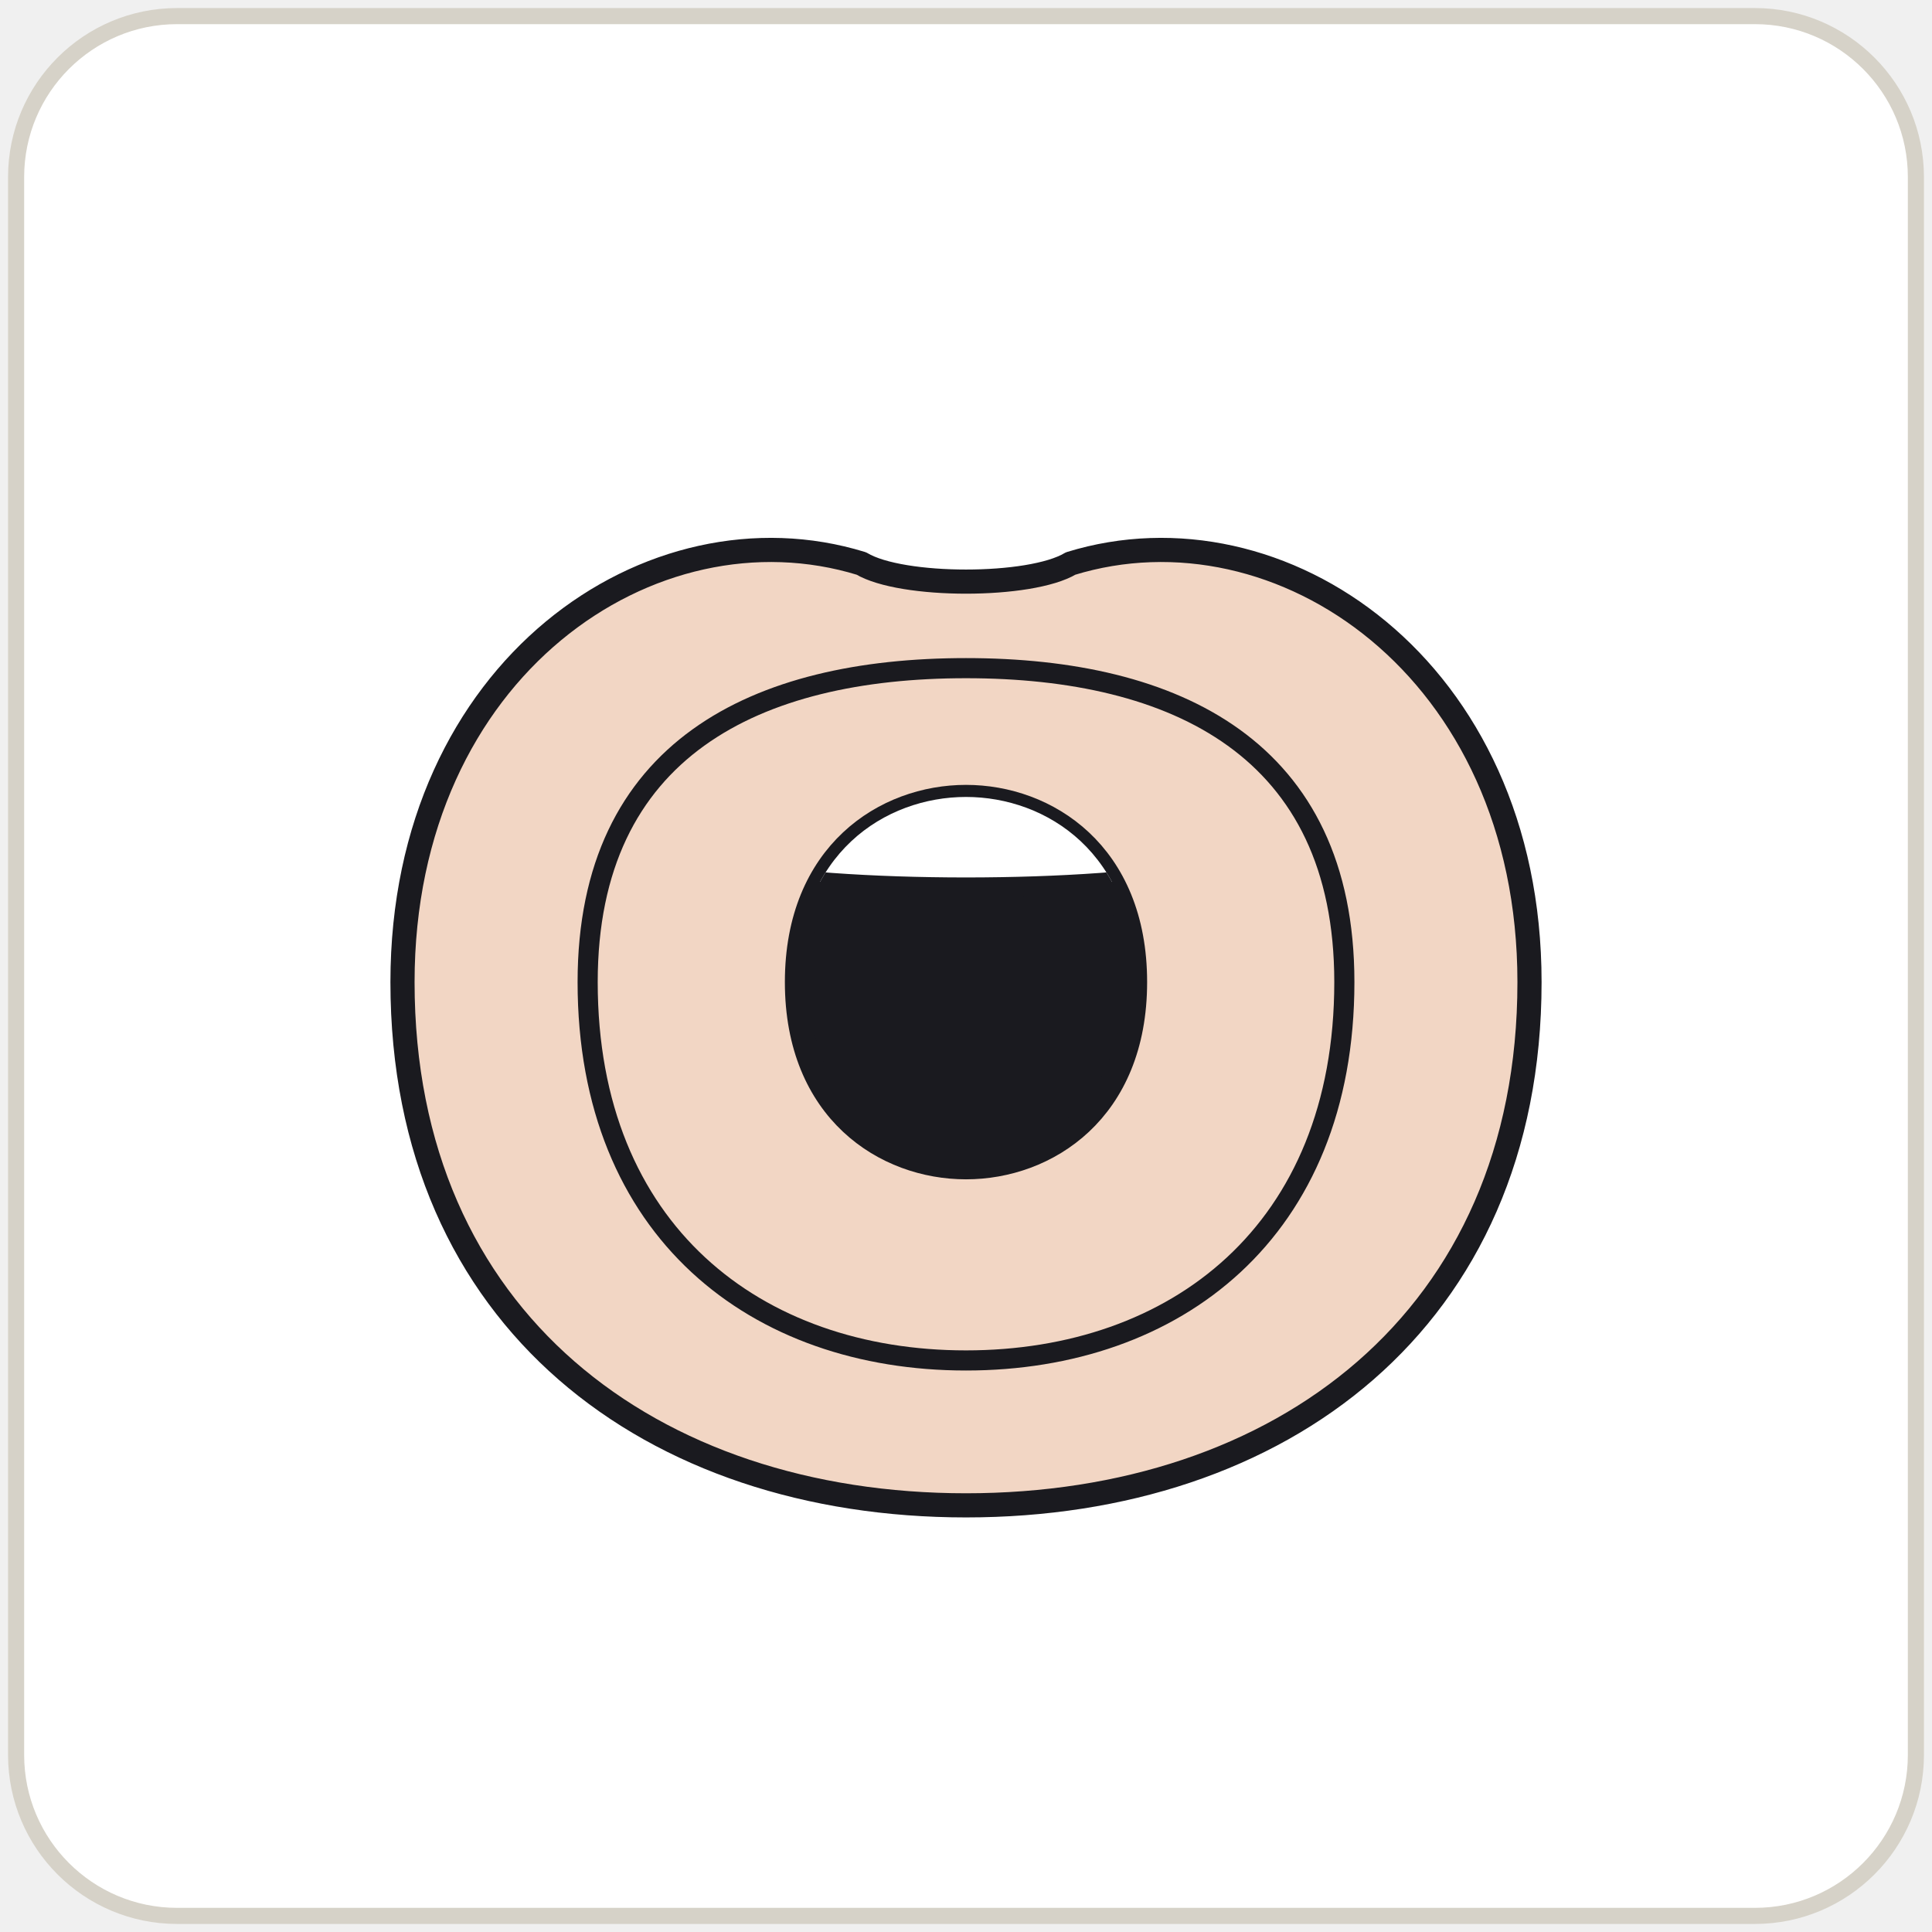
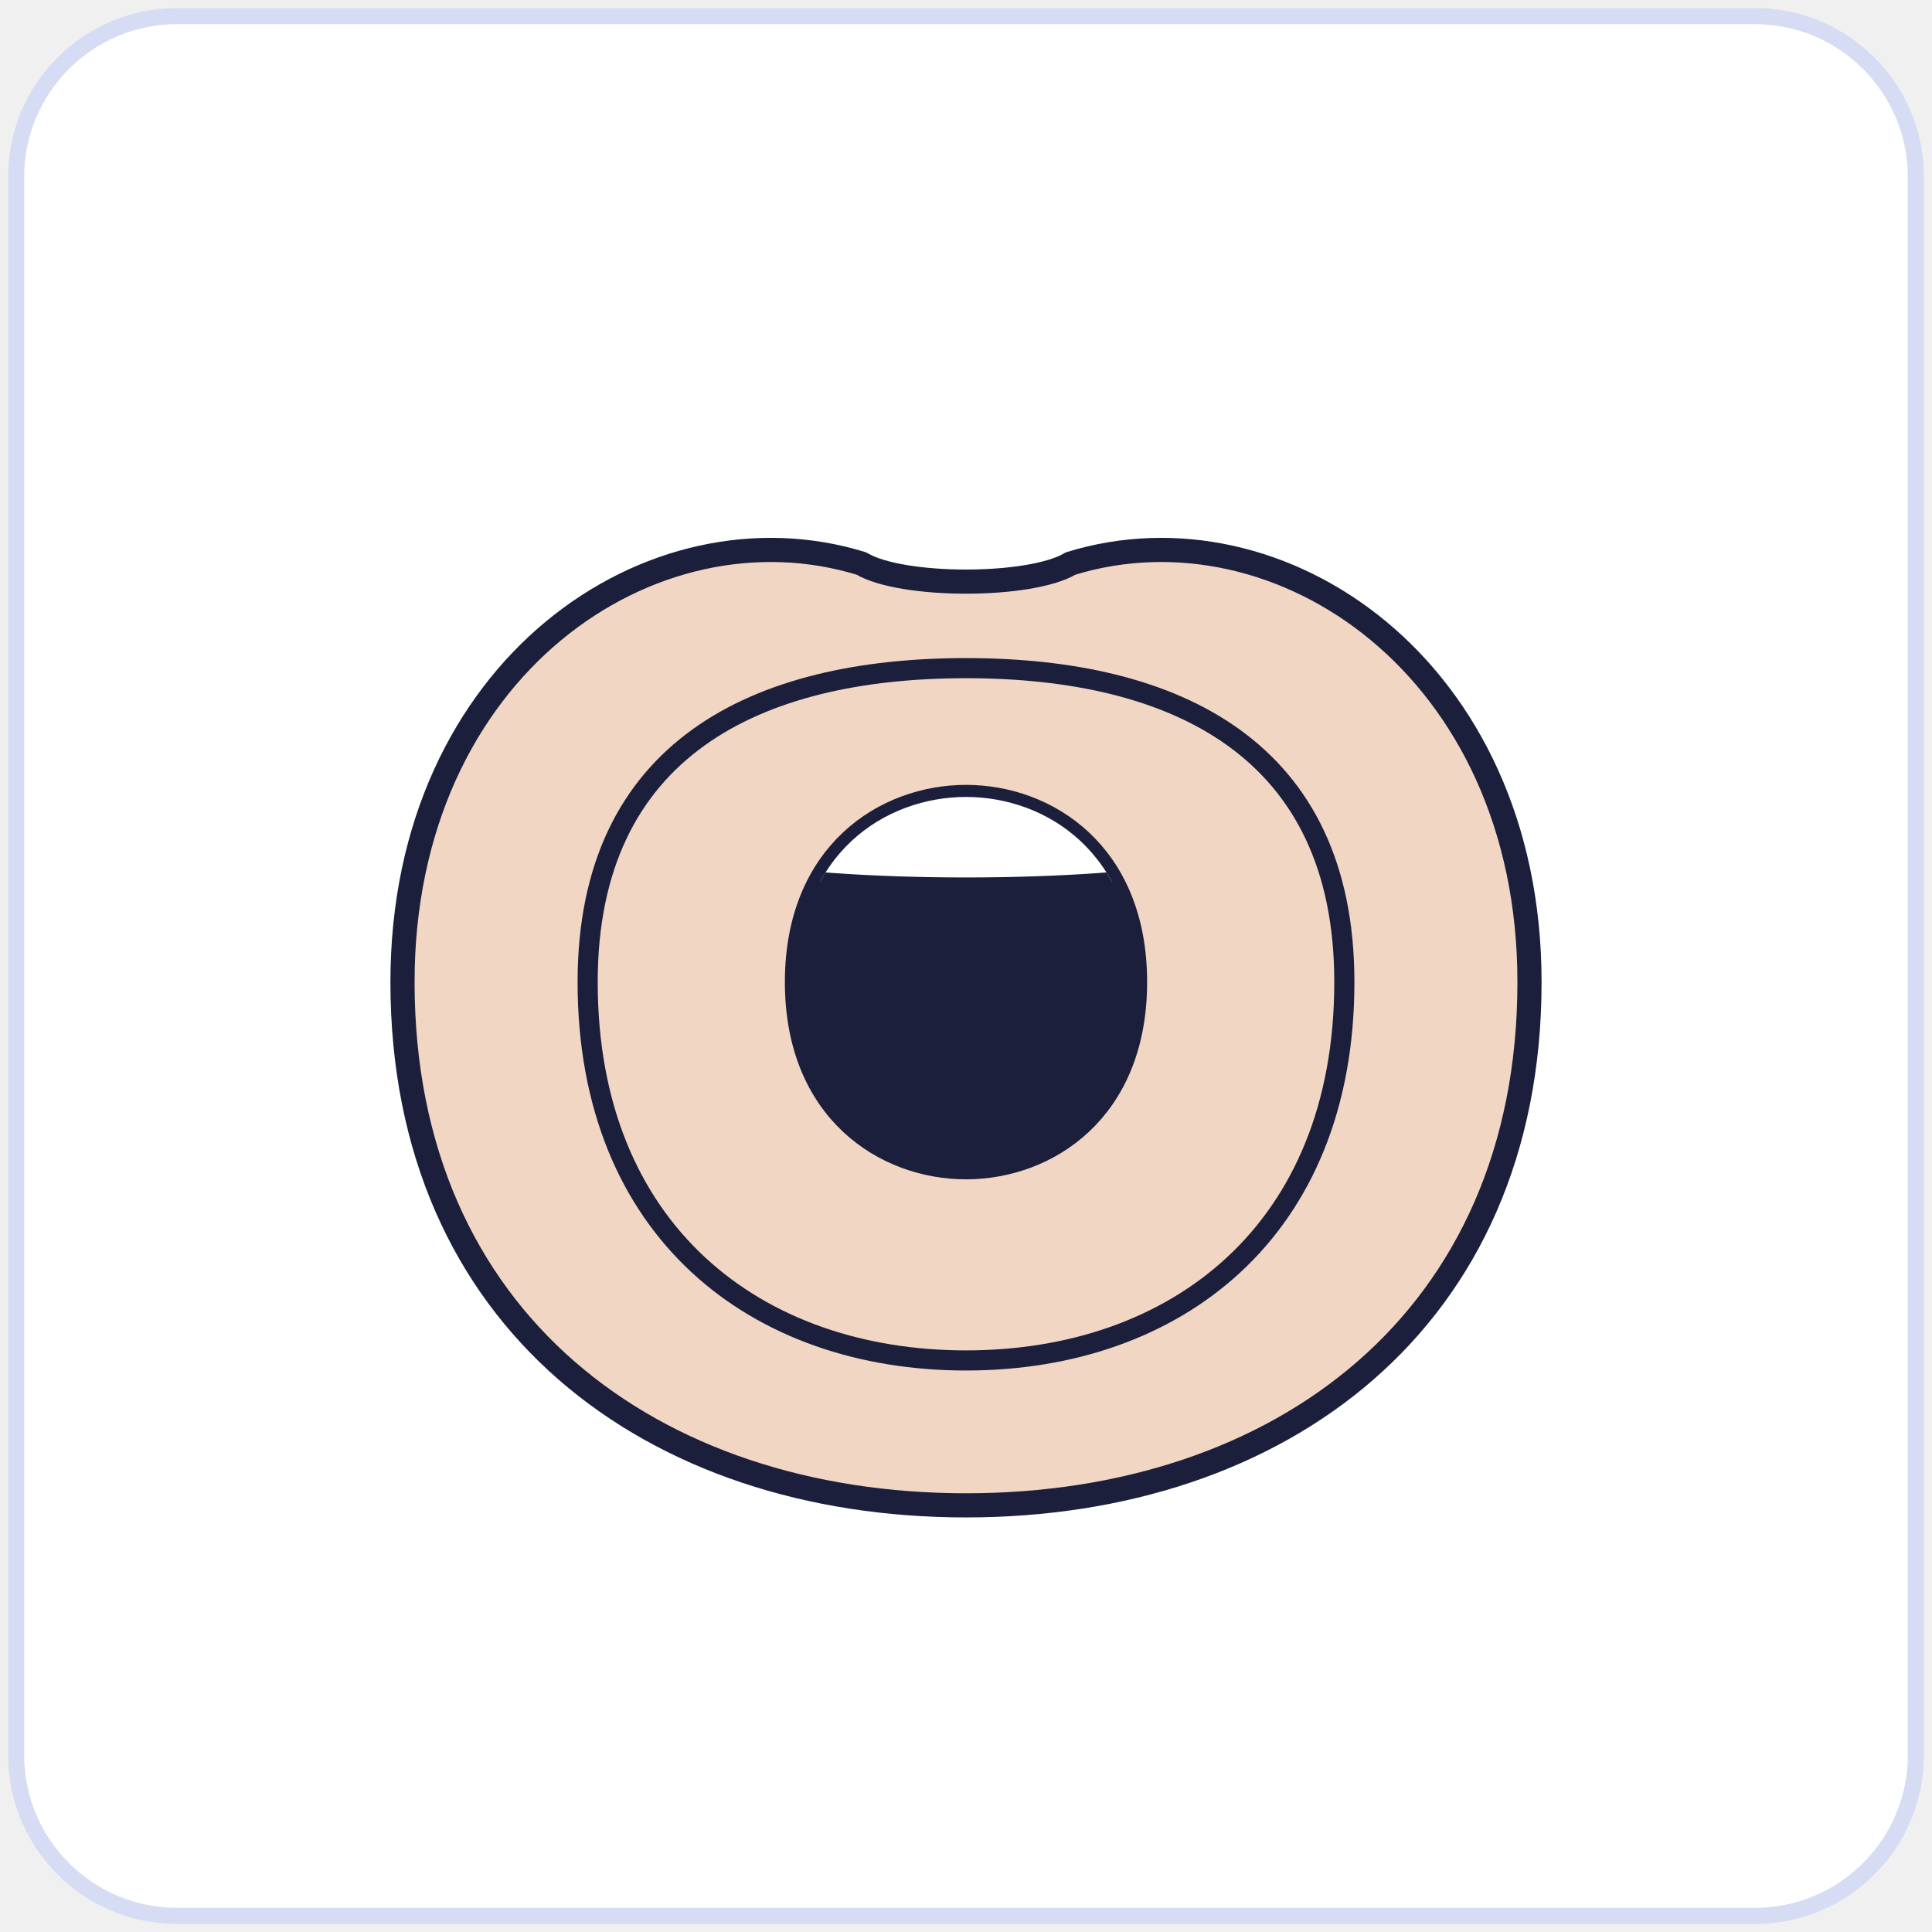
<svg xmlns="http://www.w3.org/2000/svg" viewBox="0 0 240 240" role="img" aria-labelledby="title">
  <defs>
    <clipPath id="panel">
      <rect x="2" y="2" width="236" height="236" rx="20" />
    </clipPath>
    <clipPath id="opening">
      <path d="M99 122 C99 106 110 99 120 99 C130 99 141 106 141 122 C141 138 130 145 120 145 C110 145 99 138 99 122 Z" />
    </clipPath>
  </defs>
  <rect x="2" y="2" width="236" height="236" rx="20" fill="#ffffff" />
-   <g clip-path="url(#panel)" stroke="#1a1a1f" stroke-width="3" stroke-linejoin="round" stroke-linecap="round">
+   <g clip-path="url(#panel)" stroke="#1b1f3b" stroke-width="3" stroke-linejoin="round" stroke-linecap="round">
    <path fill="#f2d6c4" d="M50 122 C50 83 81 62 107 70 C112 73 128 73 133 70 C159 62 190 83 190 122 C190 164 159 187 120 187 C81 187 50 164 50 122 Z" />
    <path fill="none" stroke-width="2.5" d="M73 122 C73 93 94 83 120 83 C146 83 167 93 167 122 C167 153 146 169 120 169 C94 169 73 153 73 122 Z" />
-     <path fill="#1a1a1f" d="M99 122 C99 106 110 99 120 99 C130 99 141 106 141 122 C141 138 130 145 120 145 C110 145 99 138 99 122 Z" />
+     <path fill="#1b1f3b" d="M99 122 C99 106 110 99 120 99 C130 99 141 106 141 122 C141 138 130 145 120 145 C110 145 99 138 99 122 Z" />
    <g clip-path="url(#opening)" fill="#ffffff" stroke-width="2.5">
      <path d="M90 90 H150 V108 C136 111 104 111 90 108 Z" />
    </g>
  </g>
-   <rect x="2" y="2" width="236" height="236" rx="20" fill="none" stroke="#d6d2c8" stroke-width="2" />
+   <rect x="2" y="2" width="236" height="236" rx="20" fill="none" stroke="#d5dcf3" stroke-width="2" />
</svg>
